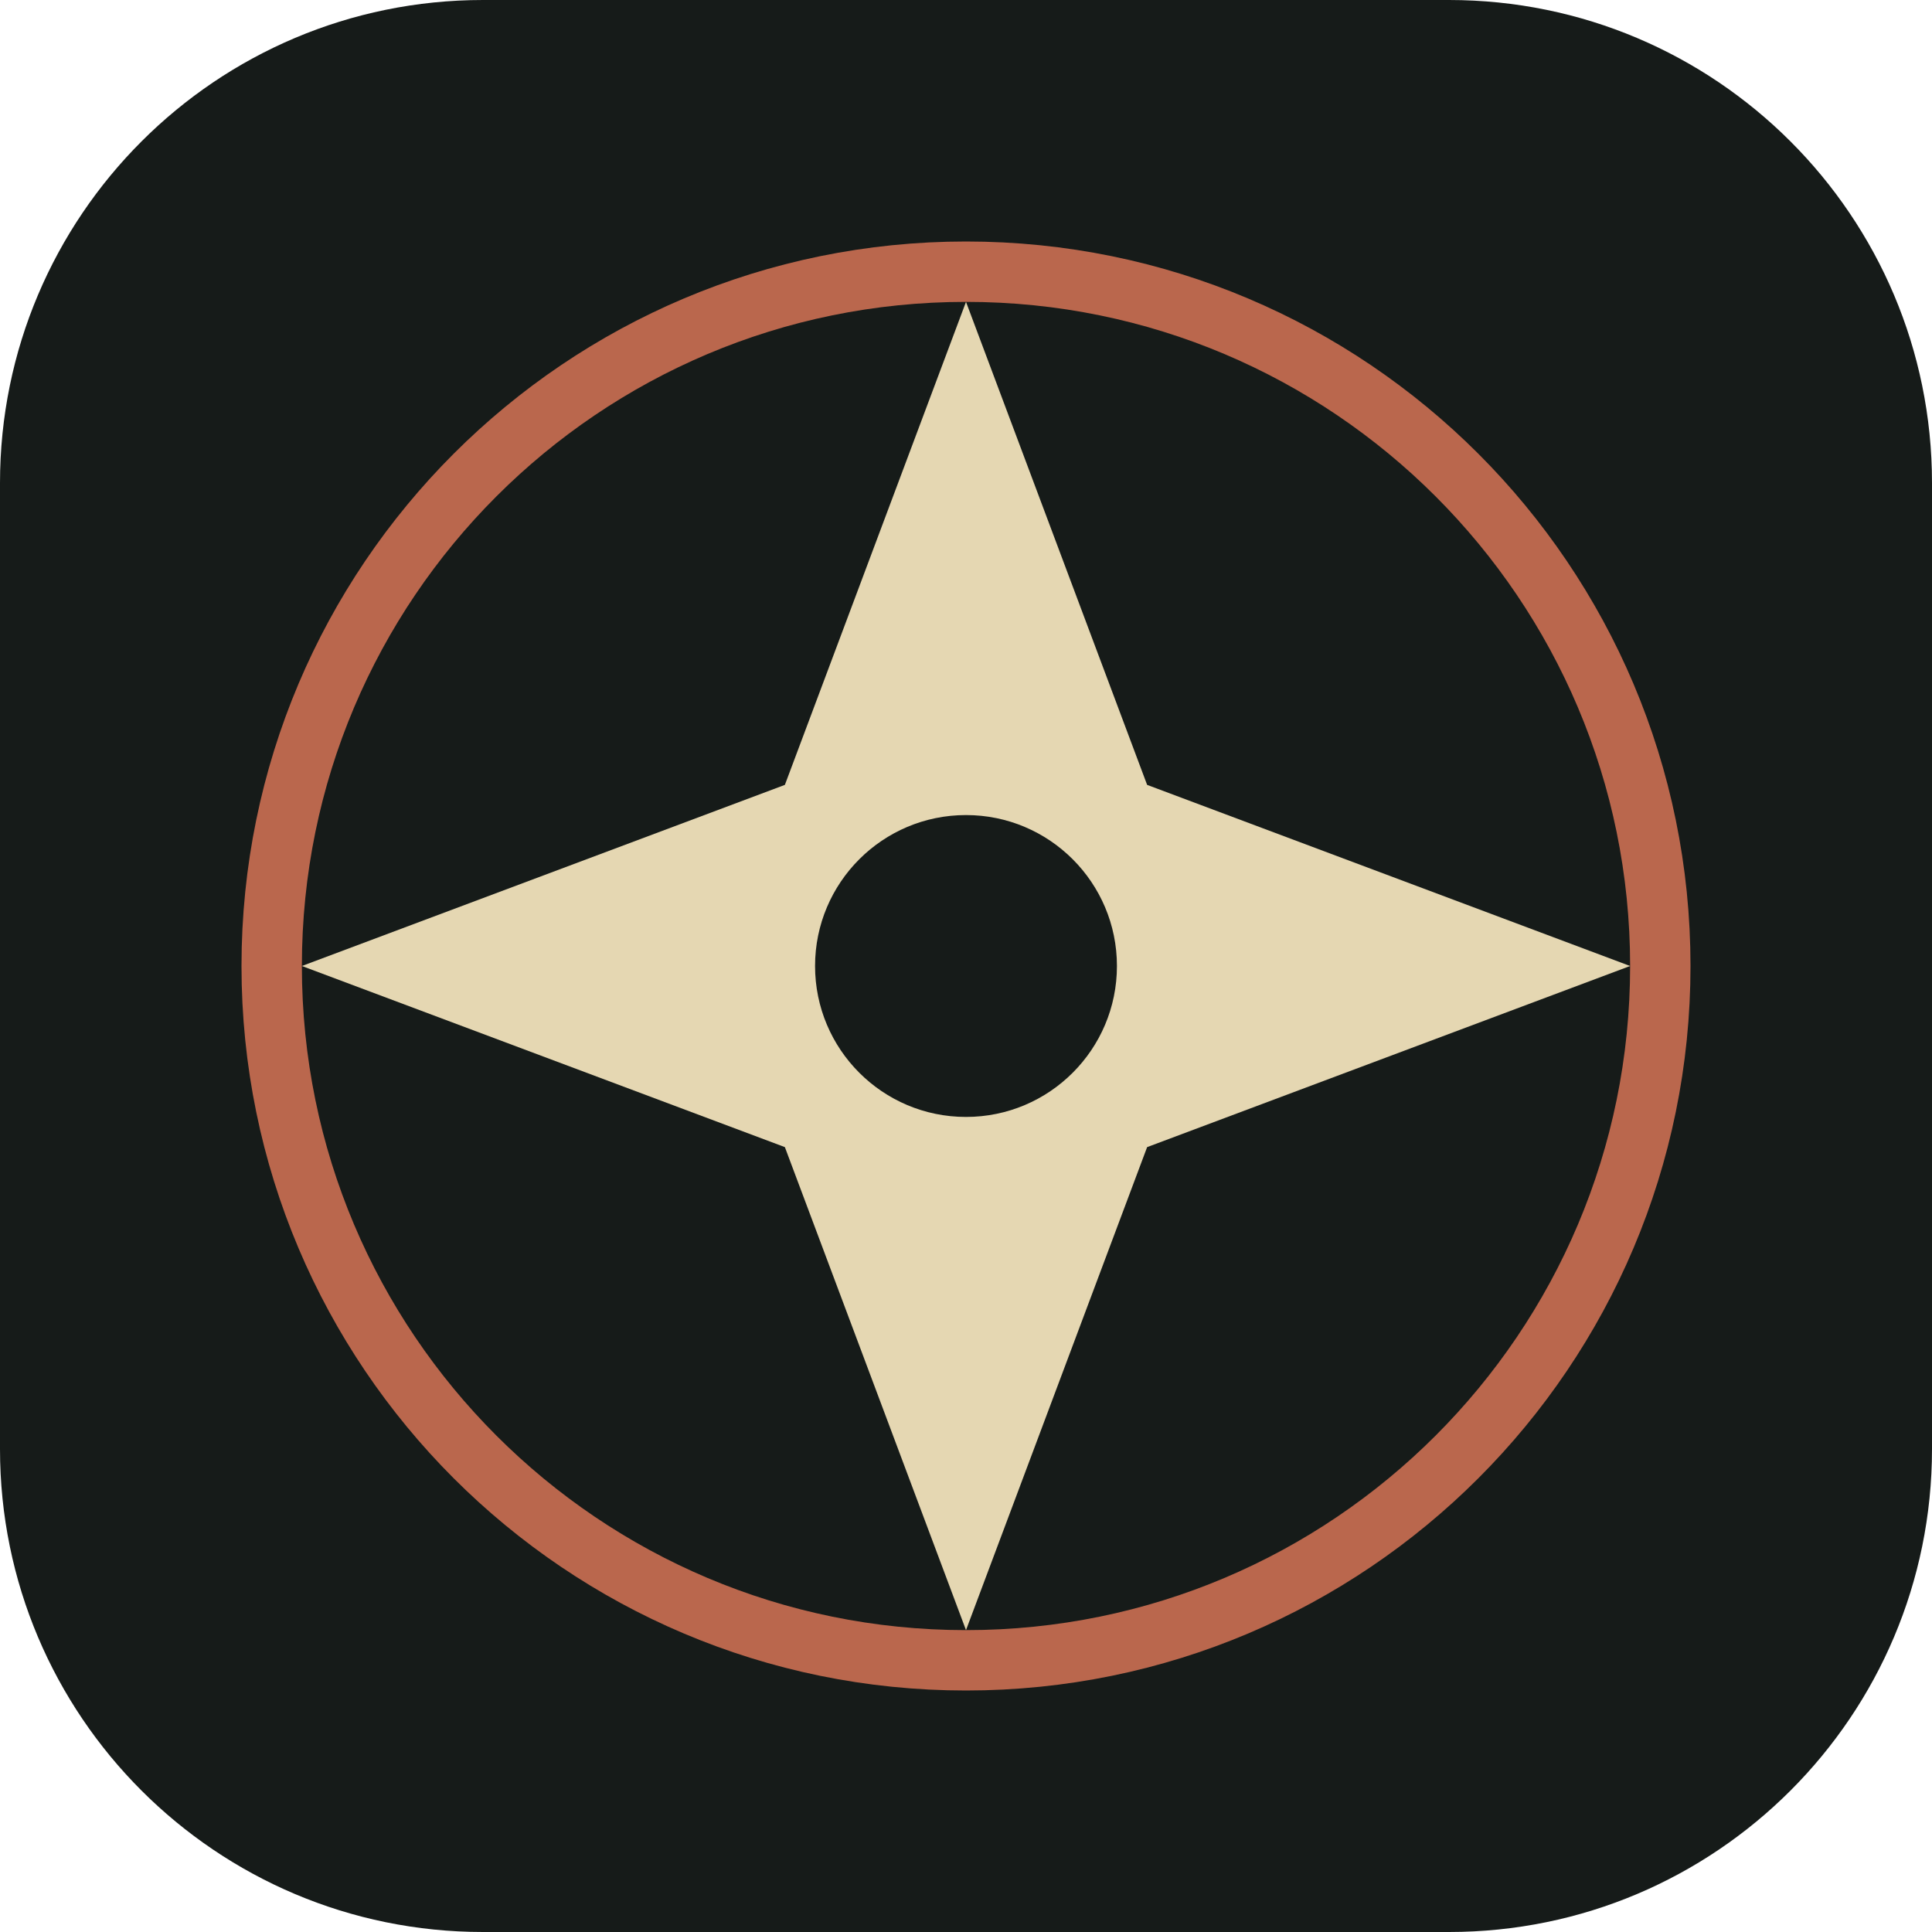
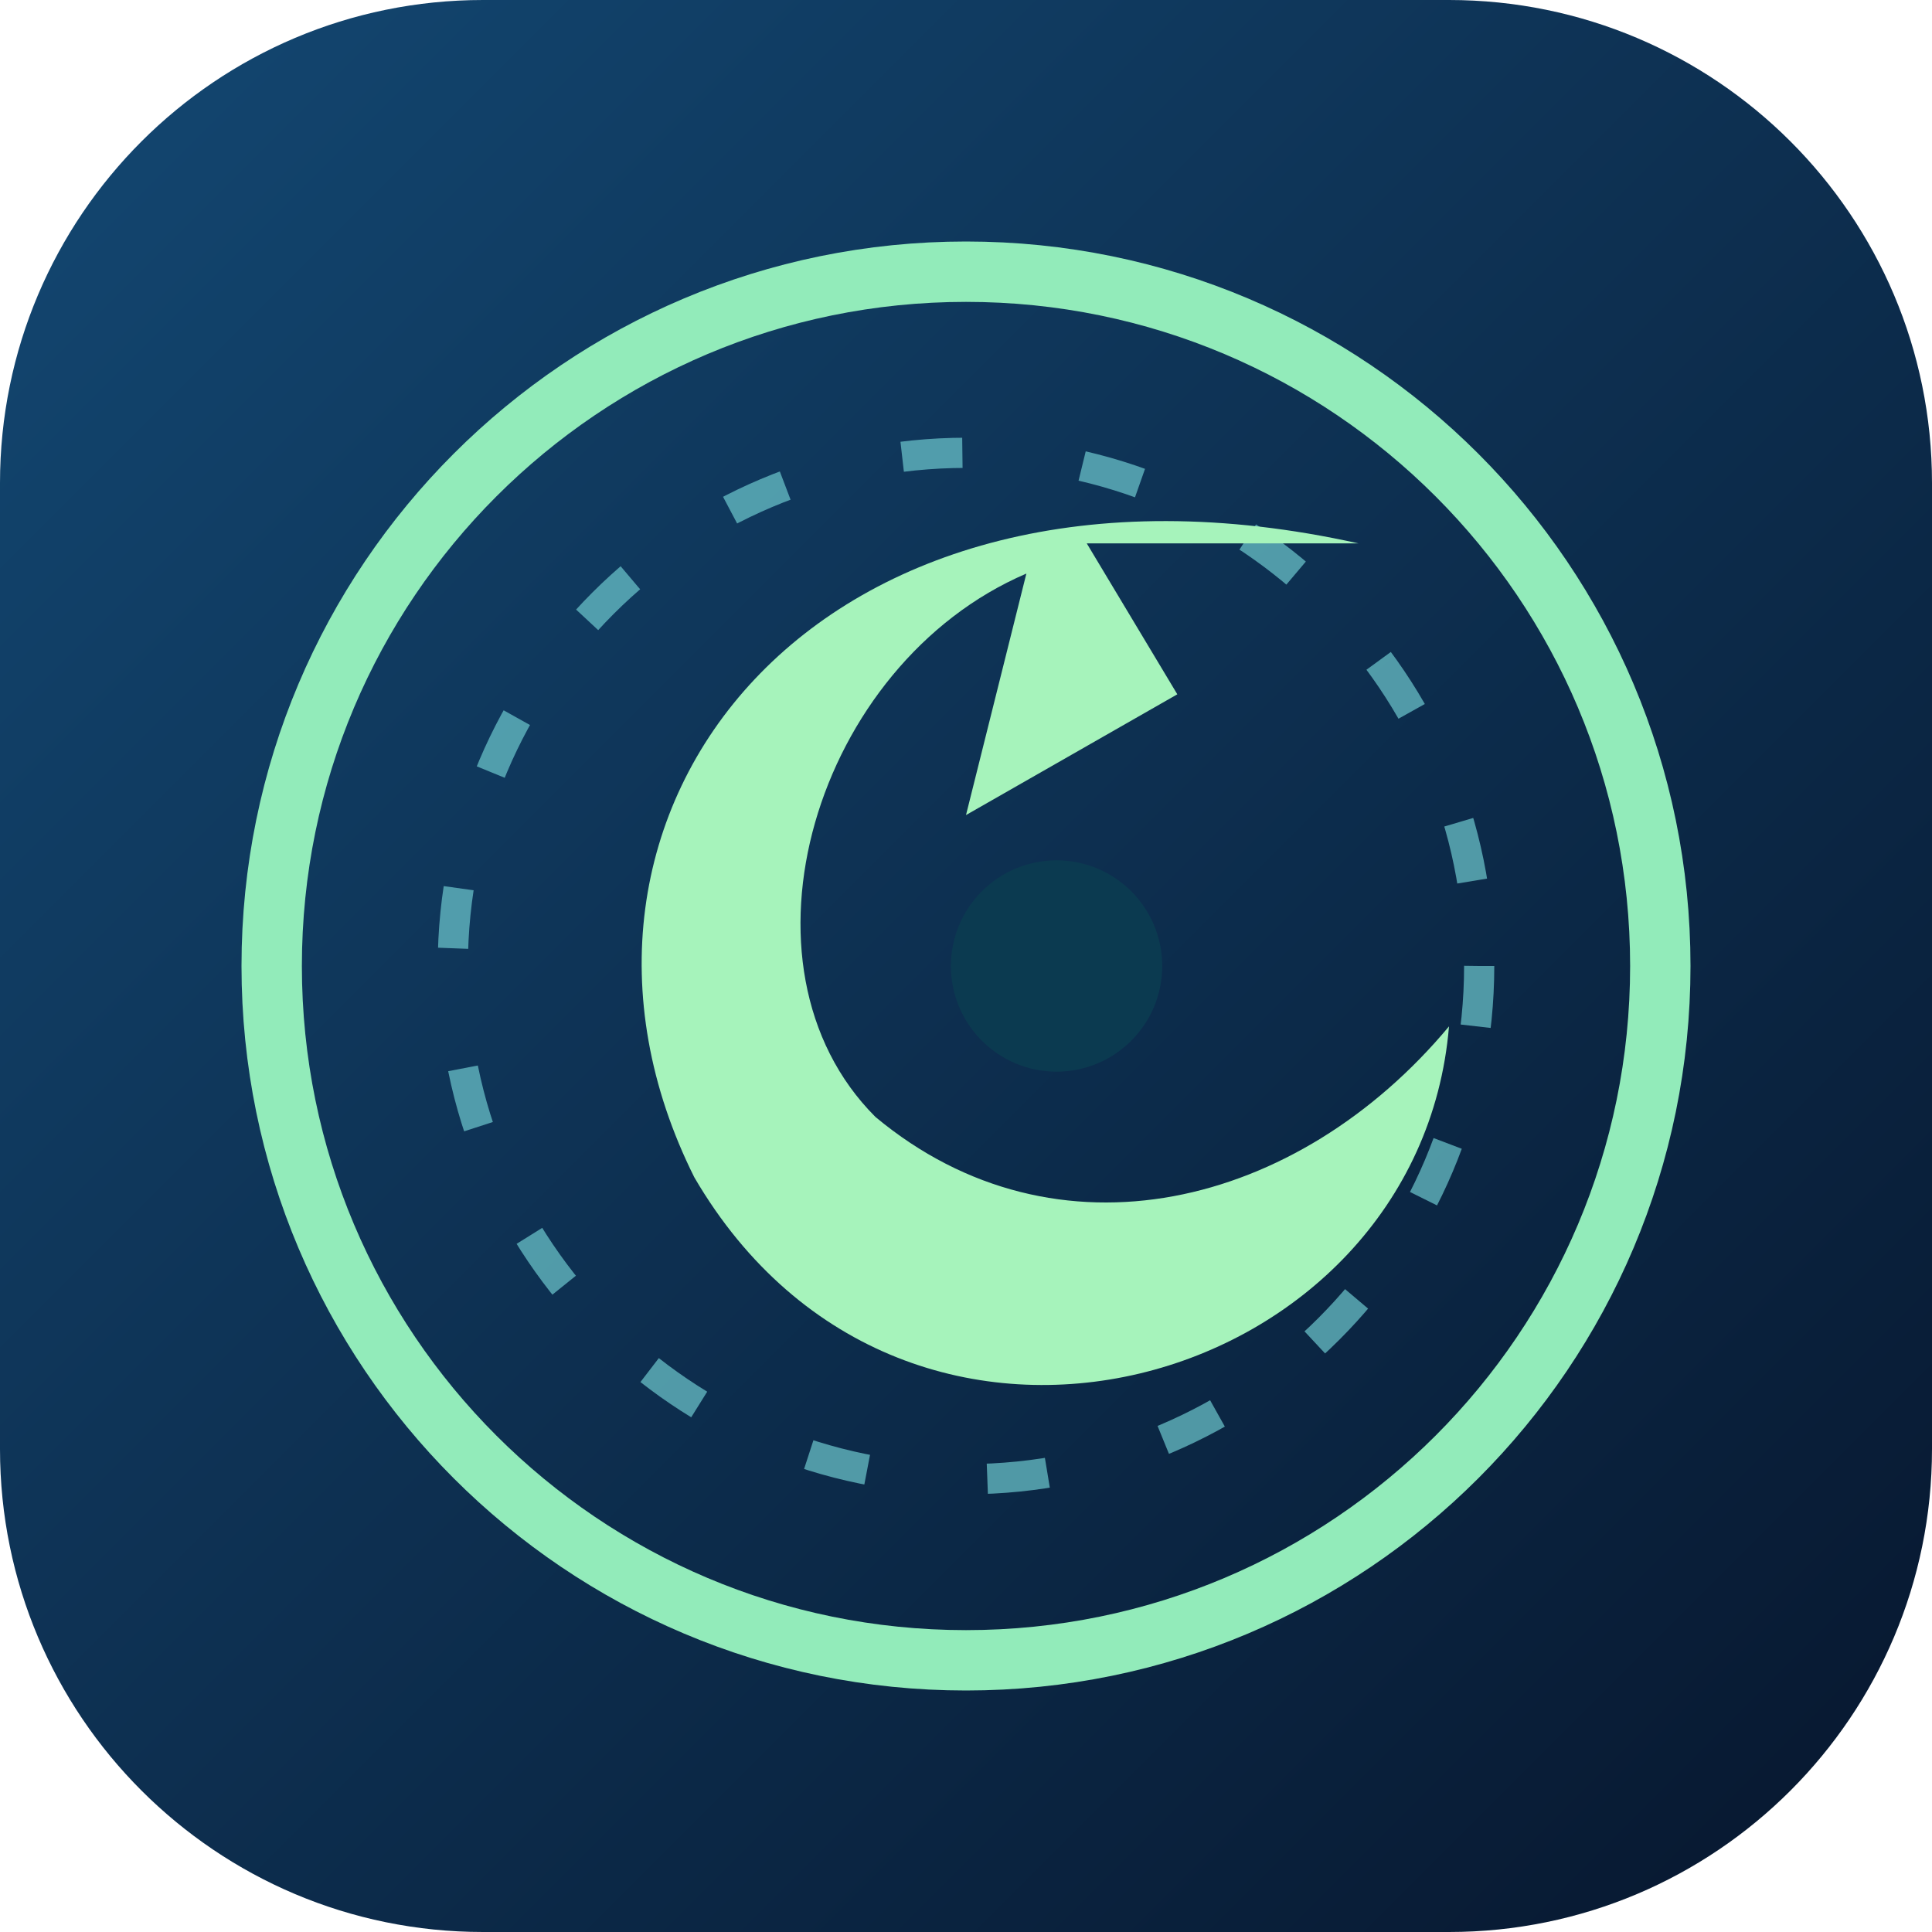
<svg xmlns="http://www.w3.org/2000/svg" viewBox="0 0 64 64">
-   <rect width="64" height="64" rx="16" fill="#161b19" />
-   <circle cx="32" cy="32" r="23" fill="none" stroke="#ba674d" stroke-width="2" />
-   <path d="M32 10 38 26 54 32 38 38 32 54 26 38 10 32 26 26Z" fill="#e5d7b2" />
-   <circle cx="32" cy="32" r="5" fill="#161b19" />
+   <defs>
+     <linearGradient id="b" x2="1" y2="1">
+       <stop stop-color="#134873" />
+       <stop offset="1" stop-color="#07162d" />
+     </linearGradient>
+   </defs>
+   <rect width="64" height="64" rx="16" fill="url(#b)" />
+   <circle cx="32" cy="32" r="23" fill="none" stroke="#92ebba" stroke-width="2" />
+   <circle cx="32" cy="32" r="17" fill="none" stroke="#6dc9cf" stroke-dasharray="2 4" opacity=".7" />
+   <path d="M45 18C27 14 17 27 23 39c7 12 24 7 25-5-5 6-13 8-19 3-5-5-2-15 5-18l-2 8 7-4-3-5Z" fill="#a6f3bb" />
+   <circle cx="35" cy="32" r="3.5" fill="#0b3a50" />
</svg>
